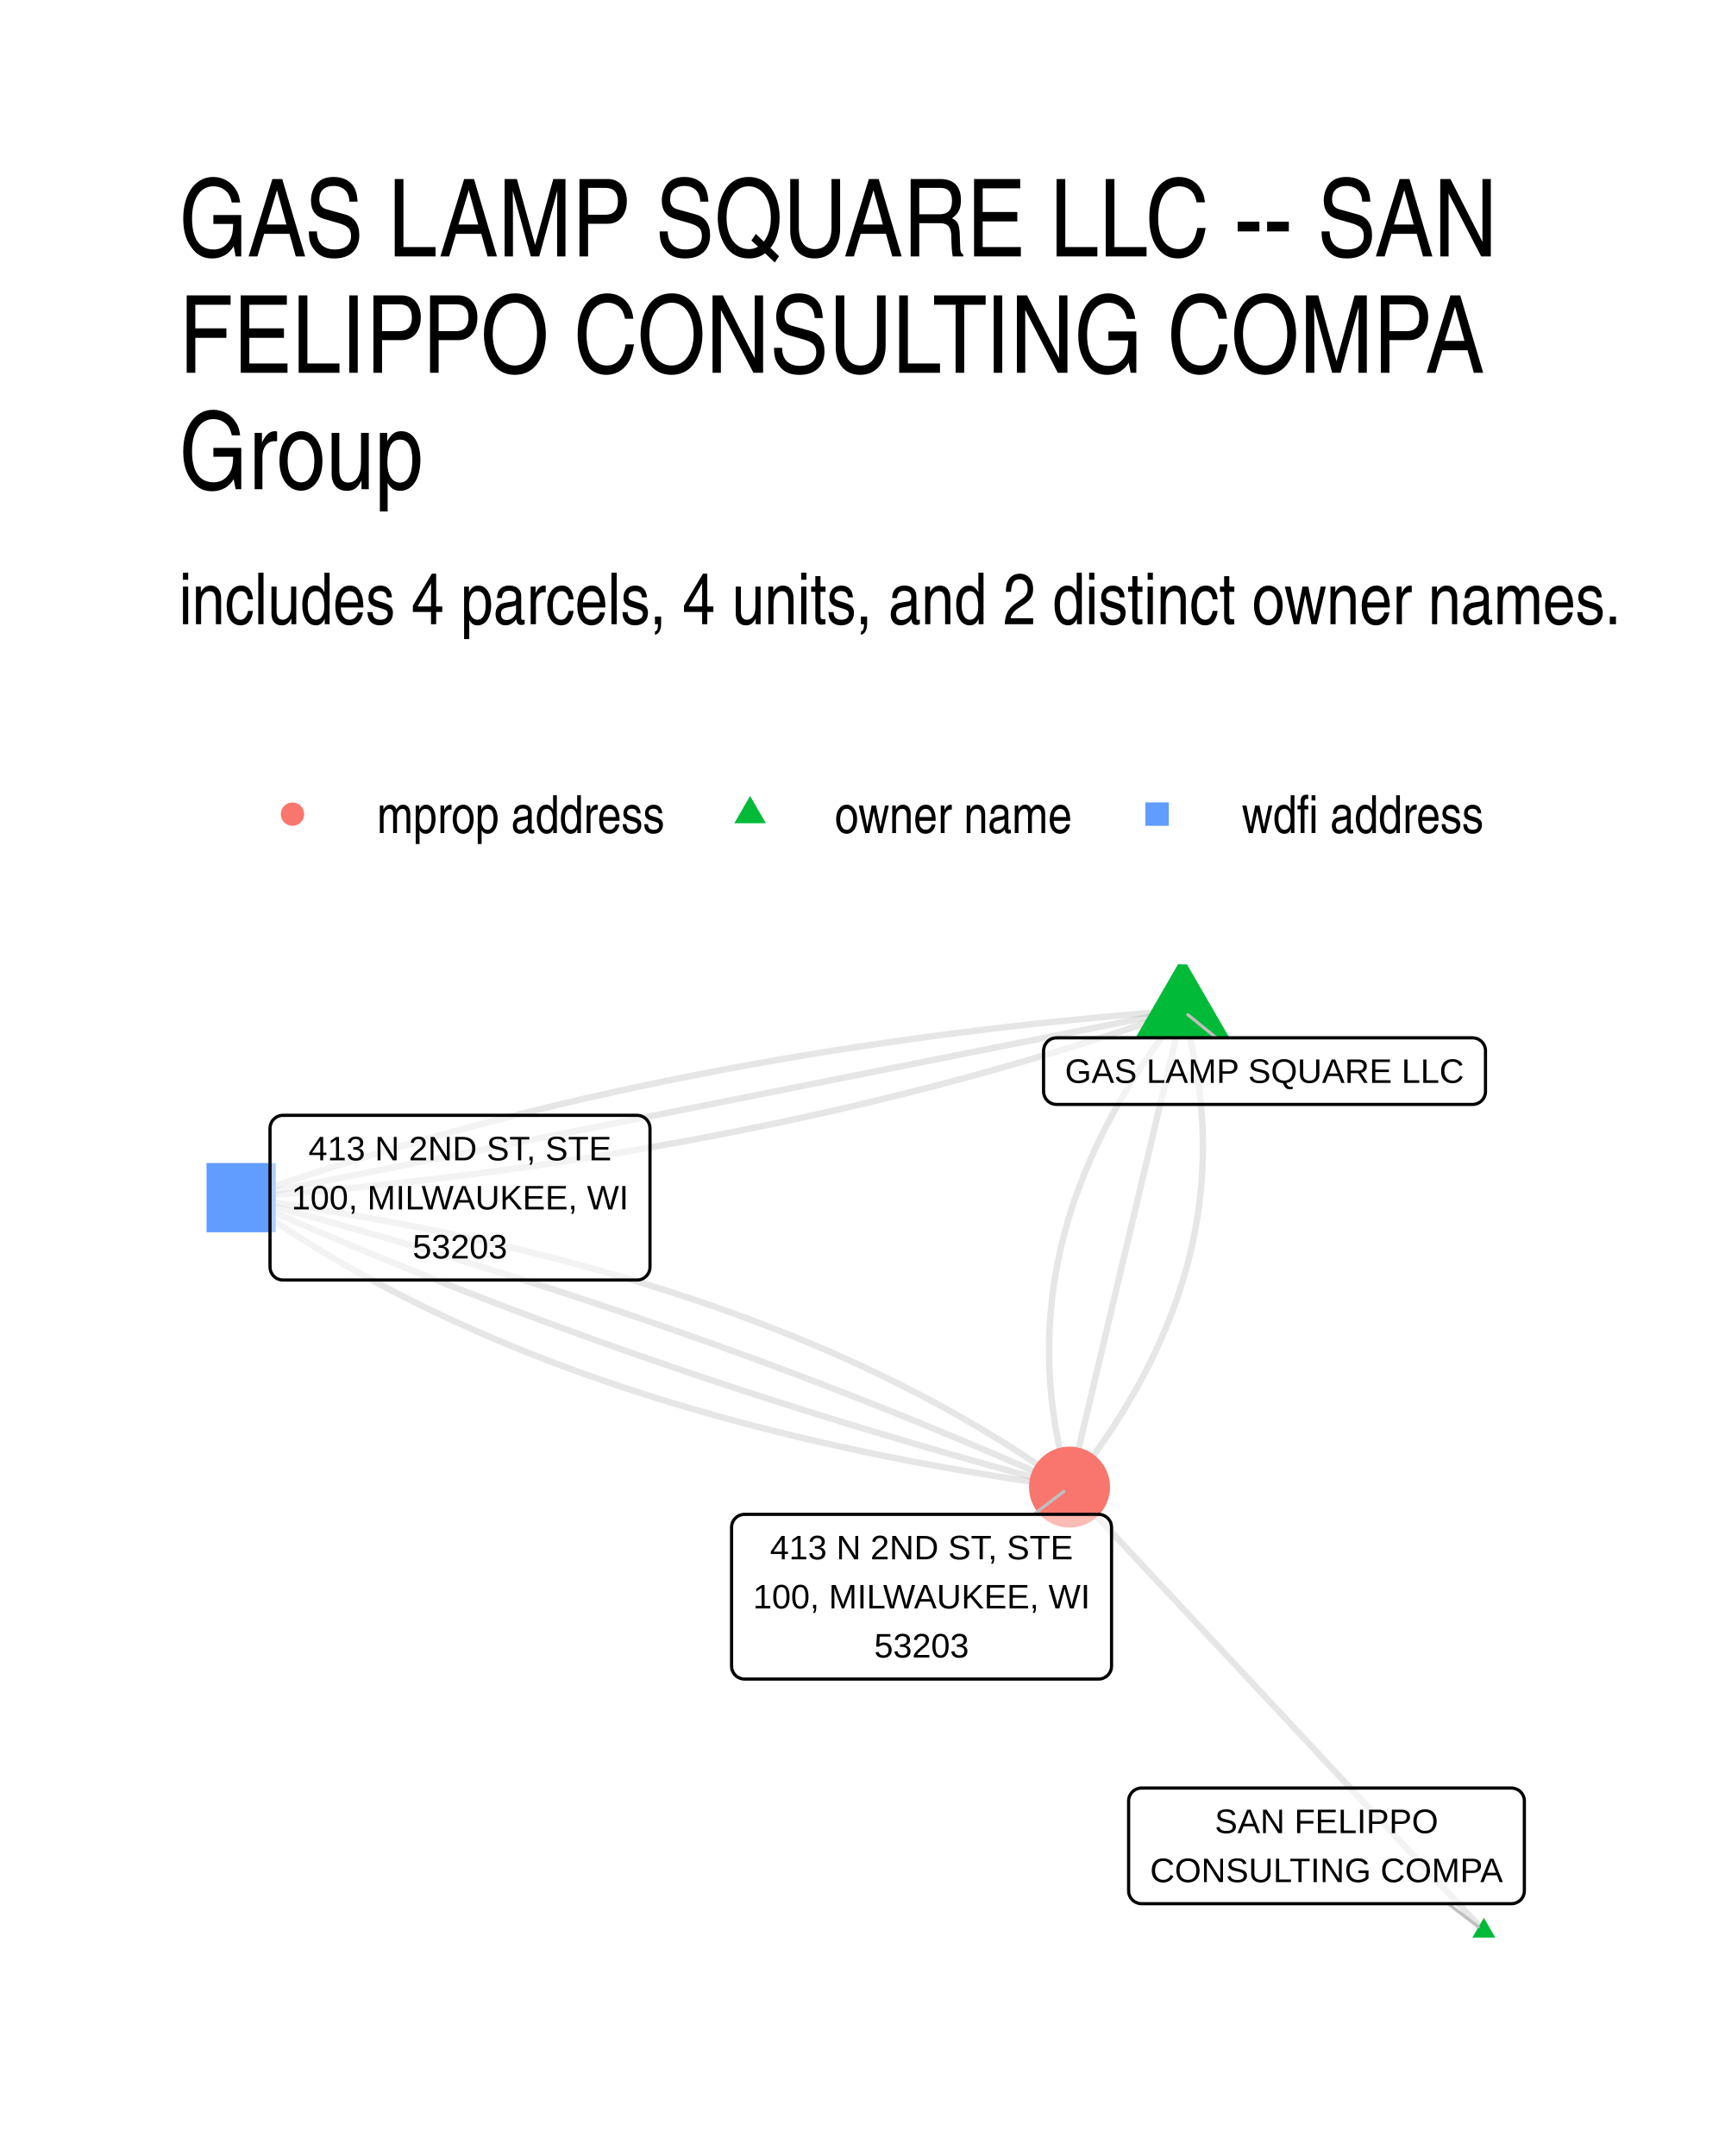
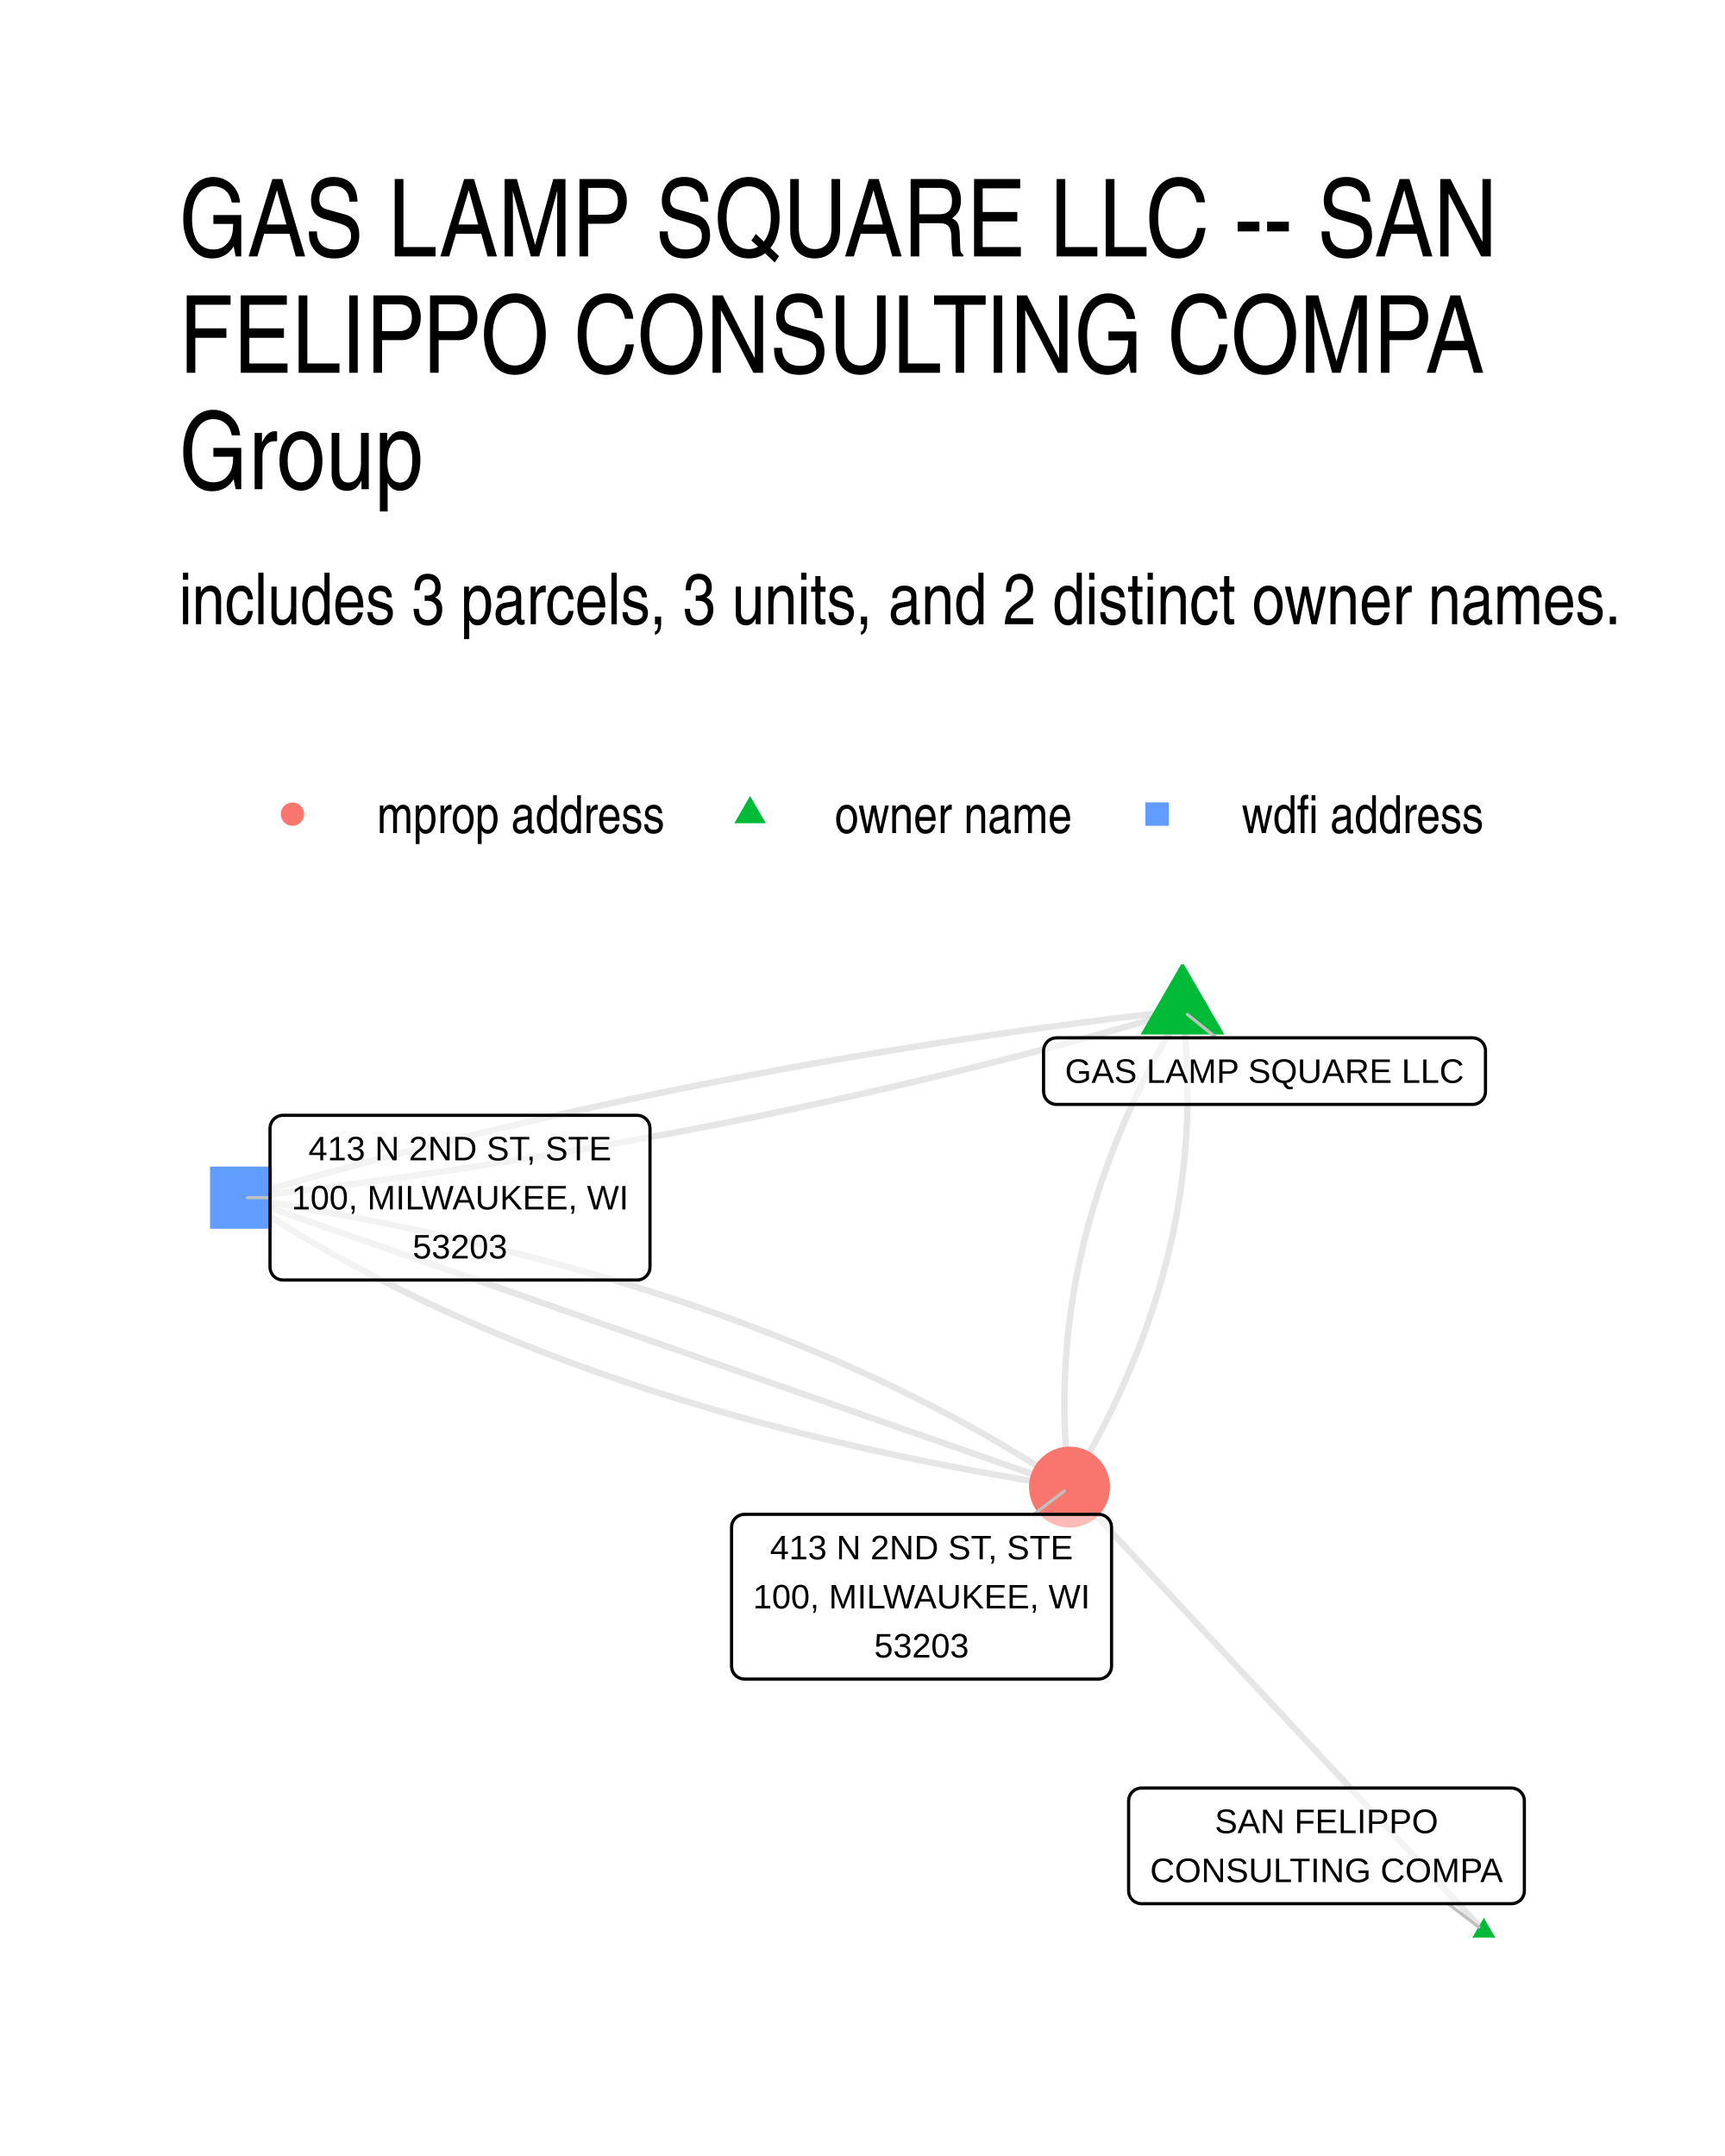
<svg xmlns="http://www.w3.org/2000/svg" width="384" height="480" viewBox="0 0 288 360">
  <g class="svglite">
    <defs>
      <style>.svglite line,.svglite polyline,.svglite polygon,.svglite path,.svglite circle{fill:none;stroke:#000000;stroke-linecap:round;stroke-linejoin:round;stroke-miterlimit:10.00}.svglite text{white-space:pre}.svglite g.glyphgroup path{fill:inherit;stroke:none}</style>
    </defs>
    <rect width="100%" height="100%" style="stroke-linecap:round;stroke-linejoin:round;stroke-miterlimit:10.00;stroke:none;fill:#FFFFFF" />
    <defs>
      <clipPath id="cpMC4wMHwyODguMDB8MC4wMHwzNjAuMDA=">
        <path d="M0 0h288v360H0z" />
      </clipPath>
    </defs>
    <g clip-path="url(#cpMC4wMHwyODguMDB8MC4wMHwzNjAuMDA=)">
      <path d="M0 0h288v360H0z" style="stroke-width:1.07;stroke:none;fill:#FFFFFF" />
    </g>
    <defs>
      <clipPath id="cpMjkuODl8MjU4LjExfDE2MS4wMnwzMzAuMTE=">
        <path d="M29.89 161.02h228.22v169.09H29.89z" />
      </clipPath>
    </defs>
    <g clip-path="url(#cpMjkuODl8MjU4LjExfDE2MS4wMnwzMzAuMTE=)">
-       <path d="m247.74 322.43-.7-.75-.7-.75-.7-.75-.7-.75-.7-.75-.69-.75-.7-.74-.7-.75-.7-.75-.7-.75-.7-.75-.7-.75-.7-.75-.7-.74-.69-.75-.7-.75-.7-.75-.7-.75-.7-.75-.7-.75-.7-.75-.7-.74-.69-.75-.7-.75-.7-.75-.7-.75-.7-.75-.7-.75-.7-.74-.7-.75-.69-.75-.7-.75-.7-.75-.7-.75-.7-.75-.7-.74-.7-.75-.7-.75-.7-.75-.69-.75-.7-.75-.7-.75-.7-.74-.7-.75-.7-.75-.7-.75-.7-.75-.69-.75-.7-.75-.7-.75-.7-.74-.7-.75-.7-.75-.7-.75-.7-.75-.7-.75-.69-.75-.7-.74-.7-.75-.7-.75-.7-.75-.7-.75-.7-.75-.7-.75-.69-.74-.7-.75-.7-.75-.7-.75-.7-.75-.7-.75-.7-.75-.7-.75-.69-.74-.7-.75-.7-.75-.7-.75-.7-.75-.7-.75-.7-.75-.7-.74-.7-.75-.69-.75-.7-.75-.7-.75-.7-.75-.7-.75-.7-.74-.7-.75-.7-.75-.69-.75-.7-.75-.7-.75-.7-.75-.7-.74-.7-.75-.7-.75-.7-.75-.7-.75-.69-.75m18.86-79.61-.62.79-.61.78-.6.78-.6.79-.59.78-.57.78-.57.79-.56.78-.55.79-.55.79-.53.78-.52.79-.52.79-.51.79-.5.79-.49.78-.48.79-.47.79-.46.79-.46.79-.44.8-.44.79-.43.79-.42.79-.41.8-.4.79-.39.79-.38.8-.38.79-.37.8-.35.79-.35.8-.34.8-.33.79-.33.8-.31.8-.31.8-.29.8-.29.79-.28.8-.27.8-.26.8-.25.81-.24.8-.24.8-.22.8-.22.8-.21.81-.2.8-.19.81-.18.8-.17.8-.17.81-.15.81-.15.8-.14.81-.13.81-.12.8-.11.81-.1.81-.1.81-.08.81-.08.81-.06.81-.06.81-.05.81-.04.81-.04.82-.02.81-.01.81-.01.81v.82l.01.81.02.82.03.81.04.82.05.81.05.82.07.82.07.82.08.81.1.82.1.82.1.82.12.82.13.82.13.82.15.82.15.82.16.82.17.83.18.82.19.82.19.83.21.82.21.83.22.82.24.83.24.82m18.86-79.61-1.75.14-1.76.14-1.75.14-1.74.14-1.75.15-1.73.16-1.74.15-1.73.16-1.73.17-1.73.17-1.72.17-1.72.17-1.71.18-1.72.18-1.71.19-1.7.19-1.7.19-1.7.2-1.69.2-1.7.21-1.68.21-1.69.21-1.68.21-1.68.22-1.67.23-1.67.22-1.67.24-1.66.23-1.66.24-1.66.24-1.65.25-1.65.24-1.65.26-1.64.25-1.64.26-1.63.27-1.64.27-1.63.27-1.62.27-1.62.28-1.62.29-1.62.28-1.61.29-1.61.3-1.6.29-1.6.3-1.6.31-1.6.31-1.59.31-1.58.32-1.59.31-1.58.33-1.58.33-1.57.33-1.57.33-1.57.34-1.56.34-1.56.35-1.56.35-1.55.35-1.55.35-1.54.37-1.55.36-1.54.37-1.53.37-1.53.37-1.53.38-1.53.39-1.52.38-1.52.39-1.51.4-1.51.39-1.51.4-1.51.41-1.5.41-1.5.41-1.49.41-1.49.42-1.49.43-1.48.42-1.48.44-1.48.43-1.47.44-1.47.44-1.47.45-1.46.44-1.46.46-1.46.45-1.45.46-1.45.47-1.45.47-1.44.47-1.44.47-1.43.48-1.43.48-1.43.49-1.43.49-1.42.49-1.42.5" style="stroke-width:1.07;stroke:#000000;stroke-opacity:0.10;stroke-linecap:butt" />
-       <path d="m197.42 168.7-.19.81-.19.8-.19.81-.19.8-.19.8-.19.81-.19.8-.19.81-.19.8-.19.8-.19.81-.19.8-.19.81-.19.8-.19.81-.19.8-.2.8-.19.81-.19.8-.19.81-.19.8-.19.8-.19.81-.19.8-.19.81-.19.8-.19.8-.19.81-.19.8-.19.81-.19.8-.19.81-.19.8-.2.8-.19.81-.19.8-.19.81-.19.8-.19.8-.19.81-.19.8-.19.81-.19.8-.19.8-.19.81-.19.8-.19.81-.19.8-.19.81-.2.8-.19.8-.19.81-.19.8-.19.81-.19.8-.19.8-.19.81-.19.8-.19.81-.19.8-.19.81-.19.8-.19.8-.19.81-.19.8-.19.81-.2.8-.19.8-.19.81-.19.8-.19.81-.19.8-.19.8-.19.81-.19.8-.19.81-.19.8-.19.81-.19.8-.19.8-.19.81-.19.8-.19.81-.2.8-.19.8-.19.81-.19.8-.19.81-.19.8-.19.8-.19.81-.19.8-.19.81-.19.8-.19.81-.19.8-.19.8-.19.81-.19.8m18.86-79.61-1.58.32-1.59.32-1.59.31-1.59.32-1.58.31-1.59.32-1.59.31-1.59.32-1.58.32-1.59.31-1.59.32-1.59.31-1.58.32-1.59.32-1.59.31-1.59.32-1.58.31-1.59.32-1.59.32-1.59.31-1.58.32-1.59.31-1.59.32-1.59.32-1.58.31-1.59.32-1.59.31-1.59.32-1.58.32-1.59.31-1.59.32-1.59.31-1.58.32-1.59.32-1.59.31-1.59.32-1.58.31-1.59.32-1.59.31-1.59.32-1.58.32-1.59.31-1.59.32-1.59.31-1.58.32-1.59.32-1.59.31-1.59.32-1.58.31-1.59.32-1.59.32-1.59.31-1.58.32-1.59.31-1.59.32-1.59.32-1.58.31-1.59.32-1.59.31-1.59.32-1.58.32-1.59.31-1.59.32-1.59.31-1.58.32-1.59.32-1.59.31-1.59.32-1.58.31-1.59.32-1.59.31-1.59.32-1.58.32-1.59.31-1.59.32-1.59.31-1.58.32-1.59.32-1.59.31-1.59.32-1.58.31-1.59.32-1.59.32-1.59.31-1.58.32-1.59.31-1.59.32-1.59.32-1.58.31-1.59.32-1.59.31-1.59.32-1.58.32-1.59.31-1.59.32-1.59.31-1.58.32-1.59.32-1.59.31" style="stroke-width:1.07;stroke:#000000;stroke-opacity:0.10;stroke-linecap:butt" />
-       <path d="m197.42 168.7.24.83.24.82.22.83.21.82.21.83.19.82.19.83.18.82.17.82.16.82.16.82.14.82.13.83.13.82.12.82.11.81.09.82.1.82.08.82.07.82.07.81.05.82.05.82.04.81.03.82.02.81.01.82v.81l-.01.81-.01.82-.02.81-.04.81-.04.81-.05.81-.06.82-.06.81-.08.81-.08.81-.1.8-.1.81-.11.81-.12.81-.13.81-.14.8-.15.81-.15.8-.17.81-.17.81-.18.8-.19.8-.2.81-.21.8-.22.8-.22.81-.24.8-.24.8-.25.8-.26.8-.27.8-.28.8-.29.8-.29.8-.31.8-.31.8-.32.79-.34.8-.34.8-.35.79-.35.8-.37.79-.37.8-.39.79-.39.8-.4.79-.41.79-.42.8-.43.79-.44.79-.44.79-.46.79-.46.79-.47.79-.48.79-.49.79-.5.79-.51.79-.52.78-.52.79-.53.79-.55.78-.55.79-.56.79-.57.78-.57.79-.59.78-.6.78-.6.79-.61.78-.62.78m18.86-79.61-1.41.5-1.43.49-1.42.49-1.43.49-1.43.48-1.44.48-1.44.48-1.44.47-1.44.47-1.45.46-1.46.46-1.45.46-1.46.45-1.46.45-1.47.44-1.47.45-1.47.43-1.48.44-1.48.43-1.49.43-1.48.42-1.49.42-1.5.42-1.5.41-1.5.41-1.5.4-1.51.4-1.51.4-1.52.39-1.51.39-1.53.39-1.52.38-1.53.38-1.53.38-1.54.37-1.54.37-1.54.36-1.55.36-1.54.36-1.56.35-1.55.35-1.56.34-1.57.35-1.56.33-1.57.34-1.58.33-1.58.33-1.58.32-1.58.32-1.59.32-1.59.31-1.59.31-1.6.3-1.6.3-1.61.3-1.6.29-1.62.29-1.61.29-1.62.28-1.62.28-1.63.28-1.63.27-1.63.27-1.64.26-1.63.26-1.65.26-1.64.25-1.65.25-1.66.24-1.65.25-1.66.23-1.67.24-1.66.23-1.67.23-1.68.22-1.68.22-1.68.22-1.68.21-1.69.21-1.69.2-1.69.2-1.7.2-1.7.19-1.71.19-1.71.19-1.71.18-1.71.18-1.72.18-1.73.17-1.72.17-1.73.16-1.73.16-1.74.16-1.74.15-1.74.15-1.75.15-1.75.14-1.75.14-1.76.13m0 0 1.01.73 1.01.72 1.02.72 1.03.71 1.03.71 1.05.7 1.05.7 1.06.7 1.07.68 1.08.69 1.08.68 1.09.67 1.1.67 1.11.66 1.12.66 1.12.66 1.14.65 1.14.64 1.15.64 1.15.64 1.17.63 1.17.62 1.18.62 1.19.62 1.2.61 1.2.6 1.21.6 1.22.6 1.23.59 1.24.58 1.24.59 1.26.57 1.26.57 1.27.57 1.27.56 1.29.56 1.29.55 1.3.55 1.31.54 1.32.53 1.32.54 1.33.52 1.35.53 1.34.51 1.36.52 1.37.5 1.37.51 1.38.5 1.39.49 1.4.49 1.4.48 1.41.48 1.42.47 1.43.47 1.44.46 1.45.46 1.45.46 1.46.45 1.47.44 1.48.44 1.48.43 1.49.43 1.5.43 1.51.42 1.52.41 1.53.41 1.53.41 1.54.4 1.55.39 1.56.39 1.56.39 1.57.38 1.59.38 1.58.37 1.6.36 1.61.36 1.61.36 1.62.35 1.63.35 1.64.34 1.64.34 1.66.33 1.66.33 1.67.32 1.67.31 1.69.32 1.69.3 1.7.31 1.71.29 1.72.3 1.73.29 1.73.28 1.74.28 1.75.27 1.76.27 1.76.26 1.78.26 1.78.25 1.79.25" style="stroke-width:1.07;stroke:#000000;stroke-opacity:0.10;stroke-linecap:butt" />
-       <path d="m40.26 199.98 1.27.57 1.27.57 1.27.56 1.27.56 1.28.57 1.28.55 1.28.56 1.29.56 1.28.55 1.29.56 1.3.55 1.29.55 1.3.55 1.3.55 1.3.54 1.31.54 1.31.55 1.31.54 1.31.53 1.32.54 1.32.54 1.32.53 1.33.53 1.32.53 1.33.53 1.34.53 1.33.53 1.34.52 1.34.52 1.35.52 1.34.52 1.35.52 1.35.52 1.36.51 1.35.51 1.36.51 1.37.51 1.36.51 1.37.51 1.37.5 1.37.5 1.38.5 1.37.5 1.39.5 1.38.5 1.39.49 1.38.5 1.4.49 1.39.49 1.4.49 1.4.48 1.4.49 1.4.48 1.41.48 1.41.48 1.41.48 1.42.48 1.42.47 1.42.48 1.42.47 1.43.47 1.43.47 1.43.46 1.43.47 1.44.46 1.44.47 1.44.46 1.45.45 1.45.46 1.45.46 1.45.45 1.45.45 1.46.45 1.46.45 1.47.45 1.46.45 1.47.44 1.47.44 1.48.44 1.48.44 1.48.44 1.48.44 1.48.43 1.49.44 1.49.43 1.49.43 1.5.42 1.5.43 1.5.42 1.5.43 1.51.42 1.51.42 1.51.42 1.51.41 1.52.42 1.52.41 1.52.41 1.53.41 1.53.41m-138.3-48.33 1.53.41 1.52.41 1.53.41 1.52.41 1.51.42 1.52.42 1.51.41 1.51.42 1.51.43 1.5.42 1.5.42 1.5.43 1.49.43 1.5.43 1.49.43 1.49.43 1.48.44 1.48.43 1.48.44 1.48.44 1.47.44 1.48.44 1.46.45 1.47.44 1.46.45 1.47.45 1.45.45 1.46.45 1.45.46 1.45.45 1.45.46 1.45.46 1.44.46 1.44.46 1.43.46 1.44.47 1.43.47 1.43.46 1.43.47 1.42.48 1.42.47 1.42.48 1.41.47 1.42.48 1.41.48 1.4.48 1.41.49 1.4.48 1.4.49 1.4.49 1.39.49 1.39.49 1.39.49 1.39.49 1.38.5 1.38.5 1.38.5 1.38.5 1.37.5 1.37.51 1.37.5 1.36.51 1.36.51 1.36.51 1.36.51 1.36.52 1.35.51 1.35.52 1.34.52 1.35.52 1.34.52 1.33.53 1.34.52 1.33.53 1.33.53 1.33.53 1.33.53 1.32.54 1.32.53 1.31.54 1.32.54 1.31.54 1.31.54 1.3.54 1.31.55 1.3.55 1.3.54 1.29.55 1.3.56 1.29.55 1.28.55 1.29.56 1.28.56 1.28.56 1.28.56 1.27.56 1.27.57 1.27.56 1.27.57" style="stroke-width:1.07;stroke:#000000;stroke-opacity:0.10;stroke-linecap:butt" />
-       <path d="m40.26 199.98 1.79.25 1.78.25 1.78.26 1.76.27 1.76.26 1.75.28 1.74.28 1.73.28 1.73.29 1.72.29 1.7.3 1.71.3 1.69.31 1.68.31 1.68.32 1.67.32 1.66.32 1.66.34 1.64.33 1.64.34 1.63.35 1.62.35 1.61.36 1.61.36 1.59.37 1.59.37 1.58.37 1.58.38 1.56.39 1.56.39 1.55.39 1.54.41 1.53.4 1.53.41 1.51.42 1.51.41 1.5.43 1.5.43 1.48.43 1.48.44 1.47.45 1.46.45 1.45.45 1.45.46 1.43.46 1.43.47 1.42.47 1.42.48 1.4.49 1.4.48 1.39.5 1.38.5 1.37.5 1.37.51 1.35.51 1.35.52 1.34.52 1.34.53 1.32.53 1.32.54 1.31.54 1.3.54 1.29.56 1.29.55 1.27.56 1.27.57 1.26.57 1.25.58 1.25.58 1.24.58 1.22.6 1.22.59 1.22.6 1.2.61 1.2.61 1.19.61 1.18.62 1.17.63 1.17.63 1.15.63 1.15.64 1.14.65 1.13.65 1.13.65 1.12.66 1.1.66 1.1.67 1.1.68 1.08.68 1.08.68 1.07.69 1.06.69 1.05.7 1.04.7 1.04.71 1.03.71 1.02.72 1.01.72 1.01.73" style="stroke-width:1.07;stroke:#000000;stroke-opacity:0.10;stroke-linecap:butt" />
-       <path d="m247.74 320.22 1.91 3.31h-3.83zm-50.32-160.5 7.79 13.48h-15.57z" style="stroke-width:0.71;stroke:none;fill:#00BA38" />
-       <path d="M34.48 205.76h11.56V194.2H34.48z" style="stroke-width:0.71;stroke:none;fill:#619CFF" />
+       <path d="m247.74 322.43-.7-.75-.7-.75-.7-.75-.7-.75-.7-.75-.69-.75-.7-.74-.7-.75-.7-.75-.7-.75-.7-.75-.7-.75-.7-.75-.7-.74-.69-.75-.7-.75-.7-.75-.7-.75-.7-.75-.7-.75-.7-.75-.7-.74-.69-.75-.7-.75-.7-.75-.7-.75-.7-.75-.7-.75-.7-.74-.7-.75-.69-.75-.7-.75-.7-.75-.7-.75-.7-.75-.7-.74-.7-.75-.7-.75-.7-.75-.69-.75-.7-.75-.7-.75-.7-.74-.7-.75-.7-.75-.7-.75-.7-.75-.69-.75-.7-.75-.7-.75-.7-.74-.7-.75-.7-.75-.7-.75-.7-.75-.7-.75-.69-.75-.7-.74-.7-.75-.7-.75-.7-.75-.7-.75-.7-.75-.7-.75-.69-.74-.7-.75-.7-.75-.7-.75-.7-.75-.7-.75-.7-.75-.7-.75-.69-.74-.7-.75-.7-.75-.7-.75-.7-.75-.7-.75-.7-.75-.7-.74-.7-.75-.69-.75-.7-.75-.7-.75-.7-.75-.7-.75-.7-.74-.7-.75-.7-.75-.69-.75-.7-.75-.7-.75-.7-.75-.7-.74-.7-.75-.7-.75-.7-.75-.7-.75-.69-.75m18.86-79.61-.47.79-.48.79-.46.79-.46.79-.46.79-.45.8-.44.79-.43.79-.44.79-.42.79-.42.8-.41.79-.41.79-.4.79-.4.8-.39.79-.38.8-.38.79-.37.8-.37.79-.36.8-.36.79-.34.8-.35.8-.33.79-.34.8-.32.8-.32.79-.31.8-.31.8-.3.8-.3.8-.29.8-.28.8-.28.8-.28.8-.26.8-.26.8-.26.8-.25.8-.24.8-.24.8-.23.8-.23.81-.22.8-.21.8-.21.81-.2.8-.2.8-.19.81-.18.8-.18.81-.17.8-.17.81-.16.8-.16.81-.15.8-.14.81-.14.81-.13.8-.13.81-.12.81-.11.81-.11.81-.1.8-.1.81-.09.81-.09.81-.08.81-.07.81-.07.81-.06.81-.05.81-.05.81-.05.82-.04.81-.03.81-.02.81-.02.82-.02.81-.01.81v1.63l.01.81.02.82.02.81.02.82.03.81.04.82.05.81.05.82.05.82.06.81.07.82.07.82.08.82.09.81.09.82.1.82m18.86-79.61-1.7.2-1.69.2-1.7.2-1.69.2-1.69.2-1.69.21-1.69.21-1.68.21-1.69.22-1.68.21-1.67.22-1.68.23-1.67.22-1.67.23-1.67.23-1.67.23-1.66.23-1.66.24-1.66.24-1.66.24-1.65.25-1.65.24-1.65.25-1.65.25-1.64.26-1.65.26-1.64.25-1.64.27-1.63.26-1.64.27-1.63.27-1.63.27-1.62.27-1.63.28-1.62.28-1.62.28-1.62.28-1.61.29-1.61.29-1.61.29-1.61.29-1.61.3-1.6.3-1.6.3-1.6.3-1.6.31-1.59.31-1.6.31-1.59.31-1.58.32-1.59.32-1.58.32-1.58.32-1.58.33-1.58.32-1.57.33-1.57.34-1.57.33-1.57.34-1.56.34-1.56.35-1.56.34-1.56.35-1.56.35-1.55.35-1.55.36-1.55.36-1.54.36-1.55.36-1.54.36-1.54.37-1.54.37-1.53.37-1.53.38-1.53.38-1.53.38-1.52.38-1.53.39-1.52.38-1.52.39-1.51.4-1.52.39-1.51.4-1.51.4-1.5.4-1.51.4-1.5.41-1.5.41-1.5.41-1.49.42-1.5.42-1.49.42-1.49.42-1.48.42-1.49.43-1.48.43-1.48.43-1.47.43-1.48.44" style="stroke-width:1.07;stroke:#000000;stroke-opacity:0.10;stroke-linecap:butt" />
+       <path d="m197.42 168.7.1.82.09.82.09.82.08.82.07.81.07.82.06.82.05.81.05.82.05.82.04.81.03.82.02.81.03.82.01.81.01.82v1.62l-.01.82-.01.81-.03.81-.02.82-.03.81-.04.81-.05.81-.05.81-.05.81-.06.81-.07.81-.07.81-.08.81-.09.81-.09.81-.1.81-.1.81-.11.81-.11.81-.12.8-.13.81-.13.81-.14.8-.14.81-.15.81-.16.8-.16.81-.16.8-.18.81-.18.8-.18.81-.19.8-.2.81-.2.8-.21.8-.21.81-.22.8-.23.8-.23.8-.24.81-.24.8-.25.8-.26.8-.26.8-.26.8-.28.8-.27.8-.29.8-.29.8-.3.8-.3.79-.31.8-.31.8-.32.8-.32.8-.34.79-.33.8-.35.8-.34.79-.36.8-.36.79-.37.8-.37.79-.38.8-.38.79-.39.8-.4.79-.4.79-.41.8-.41.79-.42.79-.42.79-.43.8-.44.79-.44.79-.45.79-.46.79-.46.79-.46.79-.48.79-.47.79m18.86-79.61-1.47.44-1.48.43-1.48.44-1.48.43-1.48.42-1.49.43-1.49.42-1.49.42-1.49.42-1.5.41-1.49.41-1.5.41-1.51.41-1.5.4-1.51.41-1.51.4-1.51.39-1.51.4-1.52.39-1.52.39-1.52.39-1.52.38-1.52.39-1.53.38-1.53.37-1.53.38-1.54.37-1.54.37-1.53.37-1.55.37-1.54.36-1.55.36-1.54.36-1.55.35-1.56.36-1.55.35-1.56.34-1.56.35-1.56.34-1.57.34-1.56.34-1.57.34-1.57.33-1.58.33-1.57.33-1.58.33-1.58.32-1.59.32-1.58.32-1.59.31-1.59.32-1.59.31-1.59.31-1.6.3-1.6.31-1.6.3-1.61.3-1.6.29-1.61.3-1.61.29-1.61.29-1.62.28-1.62.29-1.62.28-1.62.28-1.62.27-1.63.28-1.63.27-1.63.27-1.63.26-1.64.27-1.64.26-1.64.26-1.64.26-1.64.25-1.65.25-1.65.25-1.65.25-1.66.24-1.65.24-1.66.24-1.66.24-1.67.24-1.66.23-1.67.23-1.67.22-1.68.23-1.67.22-1.68.22-1.68.22-1.68.21-1.68.21-1.69.21-1.69.21-1.69.21-1.69.2-1.7.2-1.7.2-1.7.19" style="stroke-width:1.07;stroke:#000000;stroke-opacity:0.10;stroke-linecap:butt" />
+       <path d="m40.26 199.98 1.05.7 1.05.7 1.07.69 1.07.69 1.07.68 1.09.68 1.09.68 1.1.67 1.1.66 1.11.67 1.12.65 1.13.66 1.13.65 1.14.64 1.15.64 1.15.64 1.17.63 1.17.63 1.17.62 1.19.62 1.19.61 1.19.61 1.21.61 1.21.6 1.22.59 1.22.6 1.24.58 1.24.59 1.25.58 1.25.57 1.26.57 1.27.57 1.28.56 1.28.56 1.29.55 1.3.55 1.3.55 1.31.54 1.32.53 1.33.53 1.33.53 1.34.52 1.35.52 1.35.52 1.36.51 1.37.5 1.38.5 1.38.5 1.39.49 1.4.49 1.4.49 1.41.47 1.42.48 1.42.47 1.44.47 1.44.46 1.44.46 1.46.45 1.46.45 1.47.44 1.47.44 1.48.44 1.49.43 1.5.43 1.5.42 1.51.42 1.52.42 1.53.41 1.53.4 1.54.4 1.55.4 1.55.39 1.56.39 1.57.39 1.57.37 1.58.38 1.59.37 1.6.37 1.6.36 1.61.36 1.62.35 1.63.35 1.63.35 1.64.34 1.64.33 1.66.33 1.66.33 1.66.32 1.68.32 1.68.32 1.69.31 1.7.3 1.7.3 1.71.3 1.72.29 1.72.29 1.73.29 1.74.28 1.75.27" style="stroke-width:1.07;stroke:#000000;stroke-opacity:0.10;stroke-linecap:butt" />
+       <path d="m40.26 199.98 1.4.49 1.4.49 1.39.49 1.4.48 1.4.49 1.39.49 1.4.49 1.4.49 1.39.48 1.4.49 1.4.49 1.39.49 1.4.49 1.4.49 1.4.48 1.39.49 1.4.49 1.4.49 1.39.49 1.4.49 1.4.48 1.39.49 1.4.49 1.4.49 1.39.49 1.4.48 1.4.49 1.4.49 1.39.49 1.4.49 1.4.49 1.39.48 1.4.49 1.4.49 1.39.49 1.4.49 1.4.48 1.39.49 1.4.49 1.4.49 1.4.49 1.39.49 1.4.48 1.4.49 1.39.49 1.4.49 1.4.49 1.39.48 1.4.49 1.4.49 1.39.49 1.4.49 1.4.49 1.4.48 1.39.49 1.4.49 1.4.49 1.39.49 1.4.48 1.4.49 1.39.49 1.4.49 1.4.49 1.39.49 1.4.48 1.4.49 1.39.49 1.4.49 1.4.49 1.4.48 1.39.49 1.4.49 1.4.49 1.39.49 1.4.49 1.4.48 1.39.49 1.4.49 1.4.49 1.39.49 1.4.48 1.4.49 1.4.49 1.39.49 1.4.49 1.4.49 1.39.48 1.4.49 1.4.49 1.39.49 1.4.49 1.4.48 1.39.49 1.4.49 1.4.49 1.4.49 1.39.49 1.4.48 1.4.49" style="stroke-width:1.07;stroke:#000000;stroke-opacity:0.10;stroke-linecap:butt" />
+       <path d="m40.26 199.98 1.75.28 1.74.28 1.73.28 1.72.29 1.72.29 1.71.3 1.7.3 1.7.31 1.69.31 1.68.31 1.67.32 1.67.32 1.66.33 1.65.33 1.65.34 1.64.34 1.63.34 1.63.35 1.61.36 1.61.35 1.61.37 1.59.36 1.59.37 1.59.38 1.57.38 1.57.38 1.56.39 1.55.39 1.55.4 1.54.4 1.53.41 1.53.41 1.51.41 1.51.42 1.51.42 1.49.43 1.49.43 1.49.44 1.47.44 1.47.44 1.46.45 1.45.46 1.45.45 1.44.47 1.43.46 1.43.47 1.42.48 1.41.48 1.4.48 1.4.49 1.39.49 1.38.5 1.38.5 1.37.51 1.36.51 1.35.51 1.35.52 1.34.52 1.33.53 1.33.53 1.32.54 1.31.54 1.3.54 1.3.55 1.29.55 1.28.56 1.28.56 1.27.57 1.26.57 1.25.58 1.25.58 1.24.58 1.23.59 1.23.59 1.22.6 1.21.6 1.2.6 1.2.61 1.19.62 1.19.62 1.17.62 1.17.63 1.16.63 1.16.63 1.15.64 1.14.65 1.13.65 1.13.65 1.12.66 1.11.66 1.1.67 1.1.67 1.09.67 1.08.68 1.08.68 1.07.69 1.06.69 1.06.7 1.05.7" style="stroke-width:1.07;stroke:#000000;stroke-opacity:0.10;stroke-linecap:butt" />
+       <path d="m247.74 320.22 1.91 3.31h-3.83zm-50.32-159.59 7 12.11h-13.99z" style="stroke-width:0.71;stroke:none;fill:#00BA38" />
+       <path d="M35.07 205.17h10.39v-10.38H35.07z" style="stroke-width:0.71;stroke:none;fill:#619CFF" />
      <circle cx="178.56" cy="248.31" r="6.76" style="stroke-width:0.71;stroke:none;fill:#F8766D" />
-       <path d="m241.75 317.87 5.05 3.84m-43.73-148.42-4.74-3.85m-25.73 83.42 5.02-3.83" style="stroke-width:0.53;stroke:#BFBFBF" />
+       <path d="m241.75 317.87 5.14 3.91m-43.82-148.49-4.82-3.91m-153.17 30.6h-3.75m131.27 52.88 5.11-3.9" style="stroke-width:0.53;stroke:#BFBFBF" />
      <path d="M190.59 317.87h61.75-.08l.35-.01.34-.07.32-.13.3-.17.27-.22.23-.26.19-.29.13-.32.09-.34.02-.35h0v-14.99h0l-.02-.35-.09-.33-.13-.32-.19-.3-.23-.26-.27-.22-.3-.17-.32-.12-.34-.07-.27-.02h-61.75l.26.02-.35-.02-.34.04-.34.1-.31.15-.29.2-.25.24-.21.28-.16.3-.11.33-.05.35-.01.17v14.99l.01-.17v.35l.05.34.11.33.16.31.21.27.25.25.29.19.31.15.34.1.34.04z" style="stroke-width:0.53;fill:#FFFFFF;fill-opacity:0.50" />
      <text x="221.47" y="306.08" lengthAdjust="spacingAndGlyphs" style="font-size:5.69px;font-family:&quot;Liberation Sans&quot;" text-anchor="middle" textLength="37.3">SAN FELIPPO</text>
      <text x="221.47" y="314.27" lengthAdjust="spacingAndGlyphs" style="font-size:5.69px;font-family:&quot;Liberation Sans&quot;" text-anchor="middle" textLength="58.88">CONSULTING COMPA</text>
      <path d="M176.39 184.41h69.46-.08l.34-.01.34-.07.33-.13.3-.17.27-.22.23-.26.19-.3.13-.32.09-.33.02-.35h0v-6.8h0l-.02-.34-.09-.34-.13-.32-.19-.29-.23-.26-.27-.22-.3-.18-.33-.12-.34-.07-.26-.02h-69.46l.27.02-.35-.01-.35.04-.33.09-.32.15-.28.2-.25.24-.21.28-.16.31-.11.33-.06.34-.01.17v6.8l.01-.17v.34l.06.35.11.33.16.31.21.27.25.24.28.2.32.15.33.1.35.04z" style="stroke-width:0.53;fill:#FFFFFF;fill-opacity:0.50" />
      <text x="211.12" y="180.81" lengthAdjust="spacingAndGlyphs" style="font-size:5.69px;font-family:&quot;Liberation Sans&quot;" text-anchor="middle" textLength="66.58">GAS LAMP SQUARE LLC</text>
      <path d="M47.24 213.73h59.12-.09l.35-.01.34-.07.32-.12.3-.18.27-.22.23-.26.19-.29.14-.32.08-.34.03-.35h0v-23.18h0l-.03-.35-.08-.33-.14-.32-.19-.3-.23-.26-.27-.22-.3-.17-.32-.13-.34-.06-.26-.02H47.24l.26.02-.34-.02-.35.04-.33.1-.32.15-.28.2-.25.24-.21.27-.16.31-.11.33-.06.35-.01.17v23.18l.01-.17v.35l.06.34.11.33.16.31.21.28.25.24.28.2.32.14.33.1.35.04z" style="stroke-width:0.53;fill:#FFFFFF;fill-opacity:0.50" />
      <text x="76.8" y="193.75" lengthAdjust="spacingAndGlyphs" style="font-size:5.69px;font-family:&quot;Liberation Sans&quot;" text-anchor="middle" textLength="50.55">413 N 2ND ST, STE</text>
      <text x="76.8" y="201.94" lengthAdjust="spacingAndGlyphs" style="font-size:5.69px;font-family:&quot;Liberation Sans&quot;" text-anchor="middle" textLength="56.23">100, MILWAUKEE, WI</text>
      <text x="76.8" y="210.13" lengthAdjust="spacingAndGlyphs" style="font-size:5.69px;font-family:&quot;Liberation Sans&quot;" text-anchor="middle" textLength="15.78">53203</text>
      <path d="M124.3 280.36h59.12-.09l.35-.01.34-.07.32-.13.3-.17.27-.22.23-.26.19-.29.14-.32.08-.34.03-.35h0v-23.18h0l-.03-.35-.08-.34-.14-.32-.19-.29-.23-.26-.27-.22-.3-.17-.32-.13-.34-.07-.26-.01H124.3l.26.01-.34-.01-.35.04-.33.1-.32.15-.28.19-.25.25-.21.27-.17.31-.11.33-.05.34-.01.18v23.18l.01-.17v.35l.05.34.11.33.17.31.21.28.25.24.28.19.32.15.33.1.35.04z" style="stroke-width:0.53;fill:#FFFFFF;fill-opacity:0.50" />
      <text x="153.86" y="260.37" lengthAdjust="spacingAndGlyphs" style="font-size:5.69px;font-family:&quot;Liberation Sans&quot;" text-anchor="middle" textLength="50.55">413 N 2ND ST, STE</text>
      <text x="153.86" y="268.57" lengthAdjust="spacingAndGlyphs" style="font-size:5.69px;font-family:&quot;Liberation Sans&quot;" text-anchor="middle" textLength="56.23">100, MILWAUKEE, WI</text>
      <text x="153.86" y="276.76" lengthAdjust="spacingAndGlyphs" style="font-size:5.69px;font-family:&quot;Liberation Sans&quot;" text-anchor="middle" textLength="15.78">53203</text>
    </g>
    <g clip-path="url(#cpMC4wMHwyODguMDB8MC4wMHwzNjAuMDA=)">
      <circle cx="48.83" cy="135.94" r="1.95" style="stroke-width:0.71;stroke:none;fill:#F8766D" />
      <path d="m125.23 132.9 2.63 4.56h-5.26z" style="stroke-width:0.71;stroke:none;fill:#00BA38" />
      <path d="M191.23 137.89h3.91v-3.91h-3.91z" style="stroke-width:0.71;stroke:none;fill:#619CFF" />
      <text x="62.95" y="139.1" lengthAdjust="spacingAndGlyphs" style="font-size:8.80px;font-weight:0;font-family:&quot;Nimbus Sans Narrow&quot;" textLength="48.16">mprop address</text>
      <text x="139.35" y="139.1" lengthAdjust="spacingAndGlyphs" style="font-size:8.80px;font-weight:0;font-family:&quot;Nimbus Sans Narrow&quot;" textLength="39.72">owner name</text>
      <text x="207.31" y="139.1" lengthAdjust="spacingAndGlyphs" style="font-size:8.80px;font-weight:0;font-family:&quot;Nimbus Sans Narrow&quot;" textLength="40.5">wdfi address</text>
-       <text x="29.89" y="104.23" lengthAdjust="spacingAndGlyphs" style="font-size:12.00px;font-weight:0;font-family:&quot;Nimbus Sans Narrow&quot;" textLength="241.17">includes 4 parcels, 4 units, and 2 distinct owner names.</text>
+       <text x="29.89" y="104.23" lengthAdjust="spacingAndGlyphs" style="font-size:12.00px;font-weight:0;font-family:&quot;Nimbus Sans Narrow&quot;" textLength="241.17">includes 3 parcels, 3 units, and 2 distinct owner names.</text>
      <text x="29.89" y="42.81" lengthAdjust="spacingAndGlyphs" style="font-size:18.00px;font-weight:0;font-family:&quot;Nimbus Sans Narrow&quot;" textLength="227.14">GAS LAMP SQUARE LLC -- SAN</text>
      <text x="29.89" y="62.25" lengthAdjust="spacingAndGlyphs" style="font-size:18.00px;font-weight:0;font-family:&quot;Nimbus Sans Narrow&quot;" textLength="223.89">FELIPPO CONSULTING COMPA</text>
      <text x="29.89" y="81.69" lengthAdjust="spacingAndGlyphs" style="font-size:18.00px;font-weight:0;font-family:&quot;Nimbus Sans Narrow&quot;" textLength="44.27">Group</text>
    </g>
  </g>
</svg>
